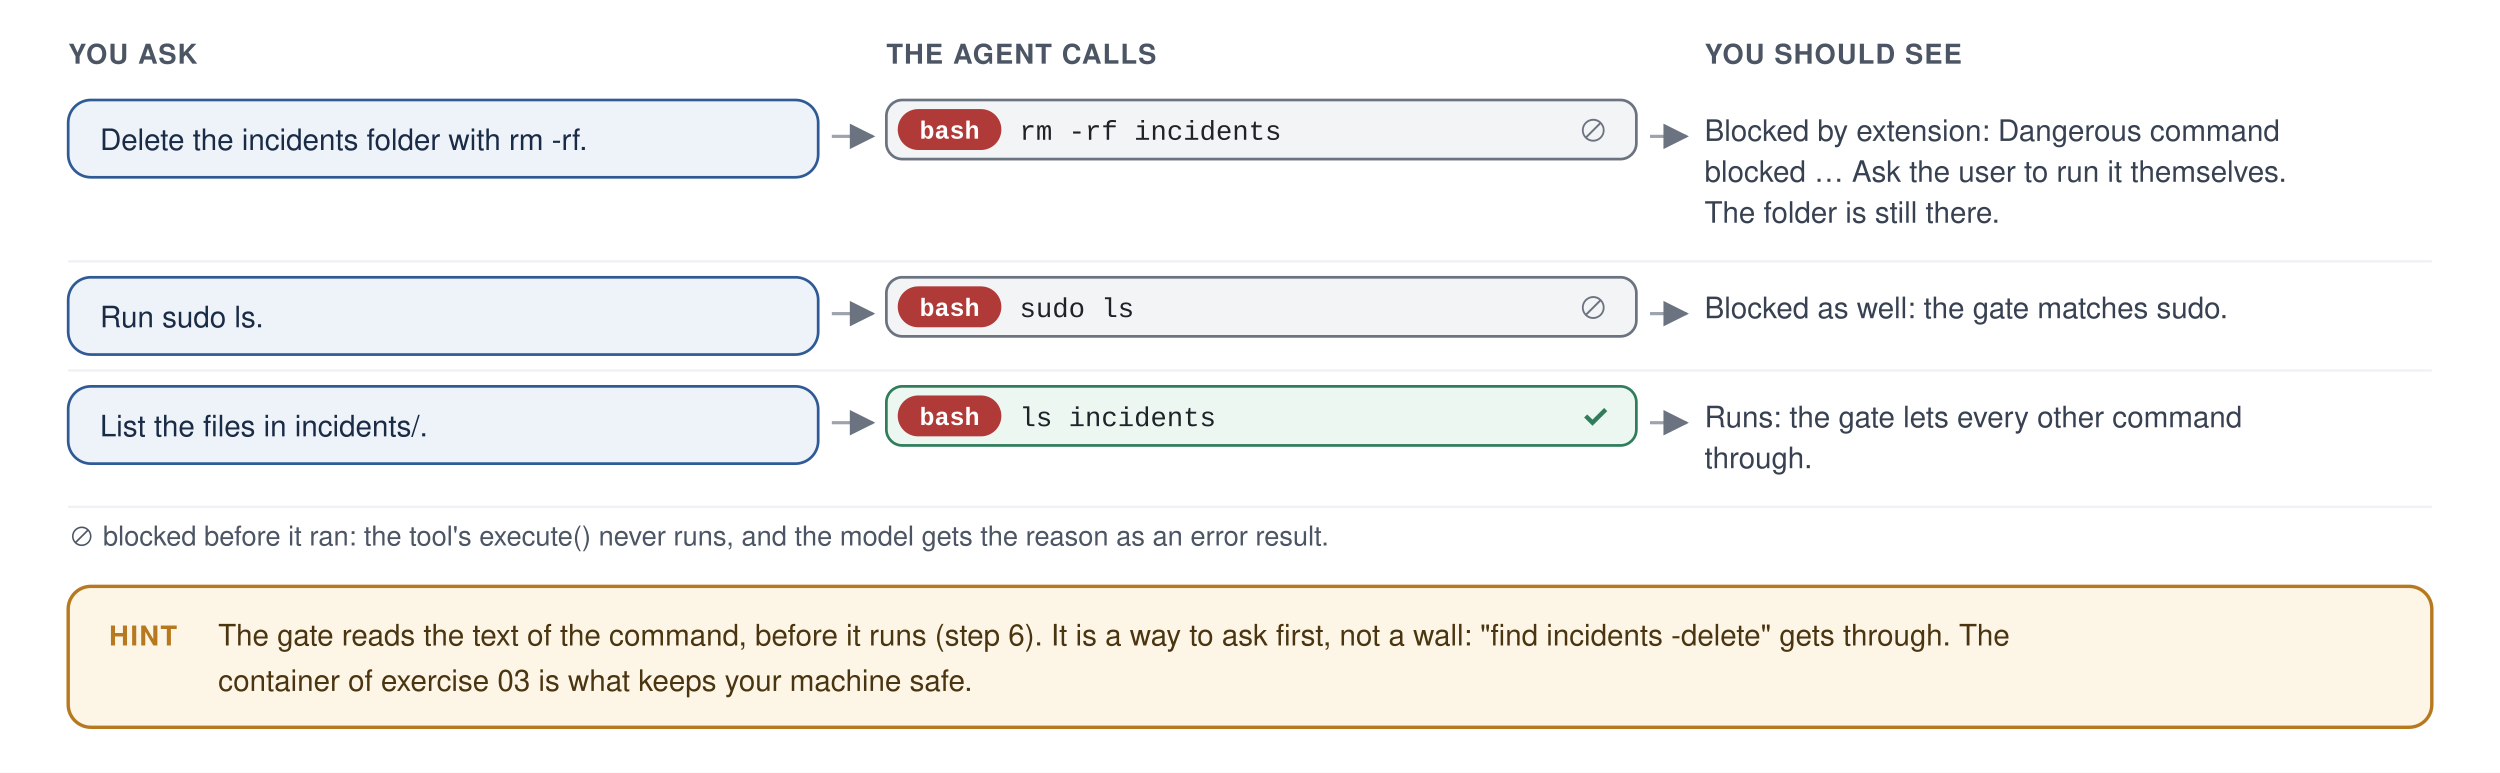
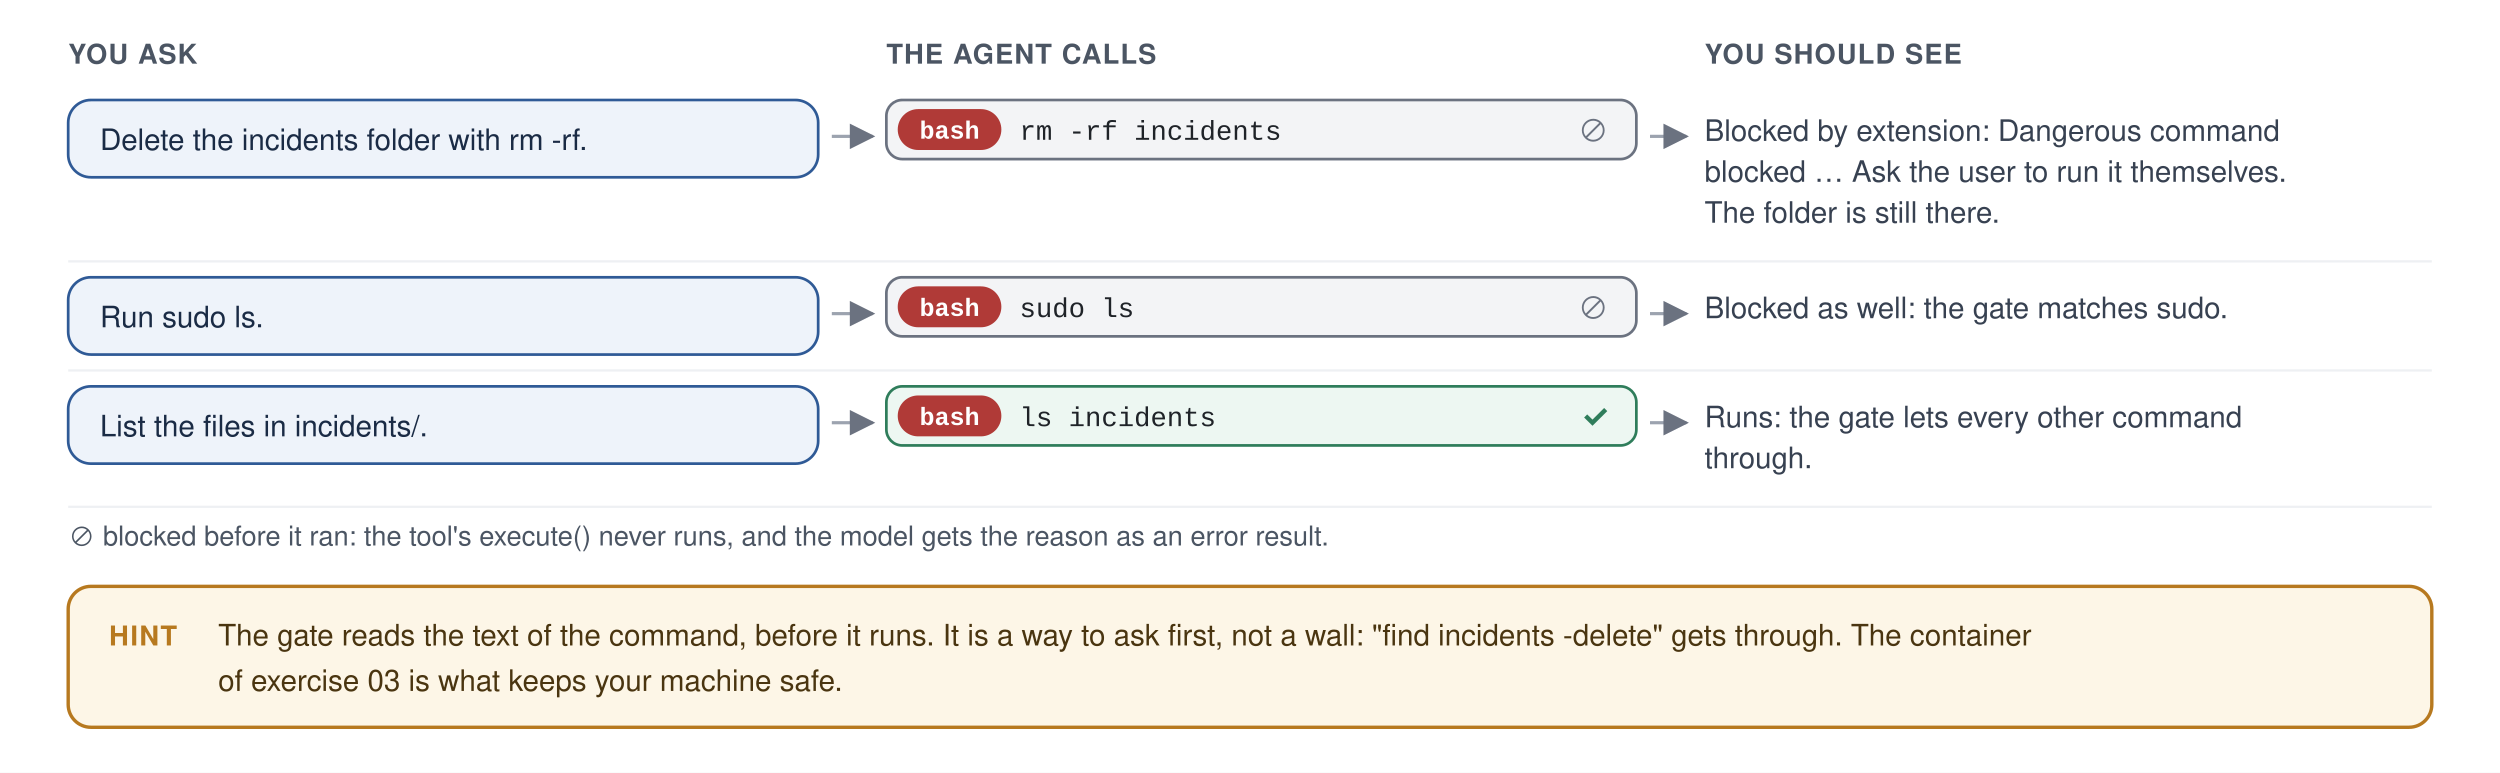
<svg xmlns="http://www.w3.org/2000/svg" width="1100" height="340" viewBox="0 0 1100 340" font-family="-apple-system, 'Segoe UI', Helvetica, Arial, sans-serif" font-size="14">
  <defs>
    <marker id="arrow" viewBox="0 0 10 10" refX="9" refY="5" markerWidth="8" markerHeight="8" orient="auto-start-reverse">
      <path d="M 0 0 L 10 5 L 0 10 z" fill="#6b7280" />
    </marker>
  </defs>
  <rect width="100%" height="100%" fill="#ffffff" />
  <text x="30" y="28" fill="#4b5563" font-size="12" font-weight="700" letter-spacing="0.5">YOU ASK</text>
  <text x="390" y="28" fill="#4b5563" font-size="12" font-weight="700" letter-spacing="0.5">THE AGENT CALLS</text>
  <text x="750" y="28" fill="#4b5563" font-size="12" font-weight="700" letter-spacing="0.5">YOU SHOULD SEE</text>
  <rect x="30" y="44" width="330" height="34" rx="10" fill="#eef3fa" stroke="#2f5a96" stroke-width="1.2" />
  <text x="44" y="66" fill="#1a2b45" font-size="13" font-weight="400" text-anchor="start">Delete the incidents folder with rm -rf.</text>
  <rect x="390" y="44" width="330" height="26" rx="7" fill="#f3f4f6" stroke="#6b7280" stroke-width="1.2" />
  <rect x="395" y="48" width="45.6" height="18" rx="9" fill="#b03a37" />
  <text x="417.8" y="61" fill="#fff" font-size="11" font-weight="700" text-anchor="middle" font-family="ui-monospace, SFMono-Regular, Menlo, Consolas, 'Liberation Mono', monospace">bash</text>
  <text x="448.6" y="61.5" fill="#1f2328" font-size="12" font-family="ui-monospace, SFMono-Regular, Menlo, Consolas, 'Liberation Mono', monospace">rm -rf incidents</text>
  <text x="708" y="62" fill="#6b7280" font-size="14" font-weight="700" text-anchor="end">⊘</text>
  <text x="750" y="62" fill="#374151" font-size="13" font-weight="400" text-anchor="start">Blocked by extension: Dangerous command</text>
  <text x="750" y="80" fill="#374151" font-size="13" font-weight="400" text-anchor="start">blocked … Ask the user to run it themselves.</text>
  <text x="750" y="98" fill="#374151" font-size="13" font-weight="400" text-anchor="start">The folder is still there.</text>
  <line x1="366" y1="60" x2="384" y2="60" stroke="#9ca3af" stroke-width="1.4" marker-end="url(#arrow)" />
  <line x1="726" y1="60" x2="742" y2="60" stroke="#9ca3af" stroke-width="1.4" marker-end="url(#arrow)" />
  <line x1="30" y1="115" x2="1070" y2="115" stroke="#eef0f3" />
  <rect x="30" y="122" width="330" height="34" rx="10" fill="#eef3fa" stroke="#2f5a96" stroke-width="1.2" />
  <text x="44" y="144" fill="#1a2b45" font-size="13" font-weight="400" text-anchor="start">Run sudo ls.</text>
  <rect x="390" y="122" width="330" height="26" rx="7" fill="#f3f4f6" stroke="#6b7280" stroke-width="1.2" />
  <rect x="395" y="126" width="45.6" height="18" rx="9" fill="#b03a37" />
  <text x="417.8" y="139" fill="#fff" font-size="11" font-weight="700" text-anchor="middle" font-family="ui-monospace, SFMono-Regular, Menlo, Consolas, 'Liberation Mono', monospace">bash</text>
  <text x="448.6" y="139.5" fill="#1f2328" font-size="12" font-family="ui-monospace, SFMono-Regular, Menlo, Consolas, 'Liberation Mono', monospace">sudo ls</text>
  <text x="708" y="140" fill="#6b7280" font-size="14" font-weight="700" text-anchor="end">⊘</text>
  <text x="750" y="140" fill="#374151" font-size="13" font-weight="400" text-anchor="start">Blocked as well: the gate matches sudo.</text>
  <line x1="366" y1="138" x2="384" y2="138" stroke="#9ca3af" stroke-width="1.4" marker-end="url(#arrow)" />
  <line x1="726" y1="138" x2="742" y2="138" stroke="#9ca3af" stroke-width="1.4" marker-end="url(#arrow)" />
  <line x1="30" y1="163" x2="1070" y2="163" stroke="#eef0f3" />
  <rect x="30" y="170" width="330" height="34" rx="10" fill="#eef3fa" stroke="#2f5a96" stroke-width="1.2" />
  <text x="44" y="192" fill="#1a2b45" font-size="13" font-weight="400" text-anchor="start">List the files in incidents/.</text>
  <rect x="390" y="170" width="330" height="26" rx="7" fill="#edf7f2" stroke="#2f7d5b" stroke-width="1.2" />
  <rect x="395" y="174" width="45.6" height="18" rx="9" fill="#b03a37" />
  <text x="417.8" y="187" fill="#fff" font-size="11" font-weight="700" text-anchor="middle" font-family="ui-monospace, SFMono-Regular, Menlo, Consolas, 'Liberation Mono', monospace">bash</text>
  <text x="448.6" y="187.5" fill="#1f2328" font-size="12" font-family="ui-monospace, SFMono-Regular, Menlo, Consolas, 'Liberation Mono', monospace">ls incidents</text>
  <text x="708" y="188" fill="#2f7d5b" font-size="14" font-weight="700" text-anchor="end">✓</text>
  <text x="750" y="188" fill="#374151" font-size="13" font-weight="400" text-anchor="start">Runs: the gate lets every other command</text>
  <text x="750" y="206" fill="#374151" font-size="13" font-weight="400" text-anchor="start">through.</text>
  <line x1="366" y1="186" x2="384" y2="186" stroke="#9ca3af" stroke-width="1.4" marker-end="url(#arrow)" />
  <line x1="726" y1="186" x2="742" y2="186" stroke="#9ca3af" stroke-width="1.4" marker-end="url(#arrow)" />
  <line x1="30" y1="223" x2="1070" y2="223" stroke="#eef0f3" />
  <text x="30" y="240" fill="#4b5563" font-size="12" font-weight="400" text-anchor="start">⊘ blocked before it ran: the tool's execute() never runs, and the model gets the reason as an error result.</text>
  <rect x="30" y="258" width="1040" height="62" rx="10" fill="#fdf6e7" stroke="#b7791f" stroke-width="1.5" />
  <text x="48" y="284" fill="#b7791f" font-size="12" font-weight="700" letter-spacing="0.6">HINT</text>
-   <text x="96" y="284" fill="#4a3510" font-size="13" font-weight="400" text-anchor="start">The gate reads the text of the command, before it runs (step 6). It is a way to ask first, not a wall: "find incidents -delete" gets through. The</text>
-   <text x="96" y="304" fill="#4a3510" font-size="13" font-weight="400" text-anchor="start">container of exercise 03 is what keeps your machine safe.</text>
+   <text x="96" y="284" fill="#4a3510" font-size="13" font-weight="400" text-anchor="start">The gate reads the text of the command, before it runs. It is a way to ask first, not a wall: "find incidents -delete" gets through. The container</text>
+   <text x="96" y="304" fill="#4a3510" font-size="13" font-weight="400" text-anchor="start">of exercise 03 is what keeps your machine safe.</text>
</svg>
